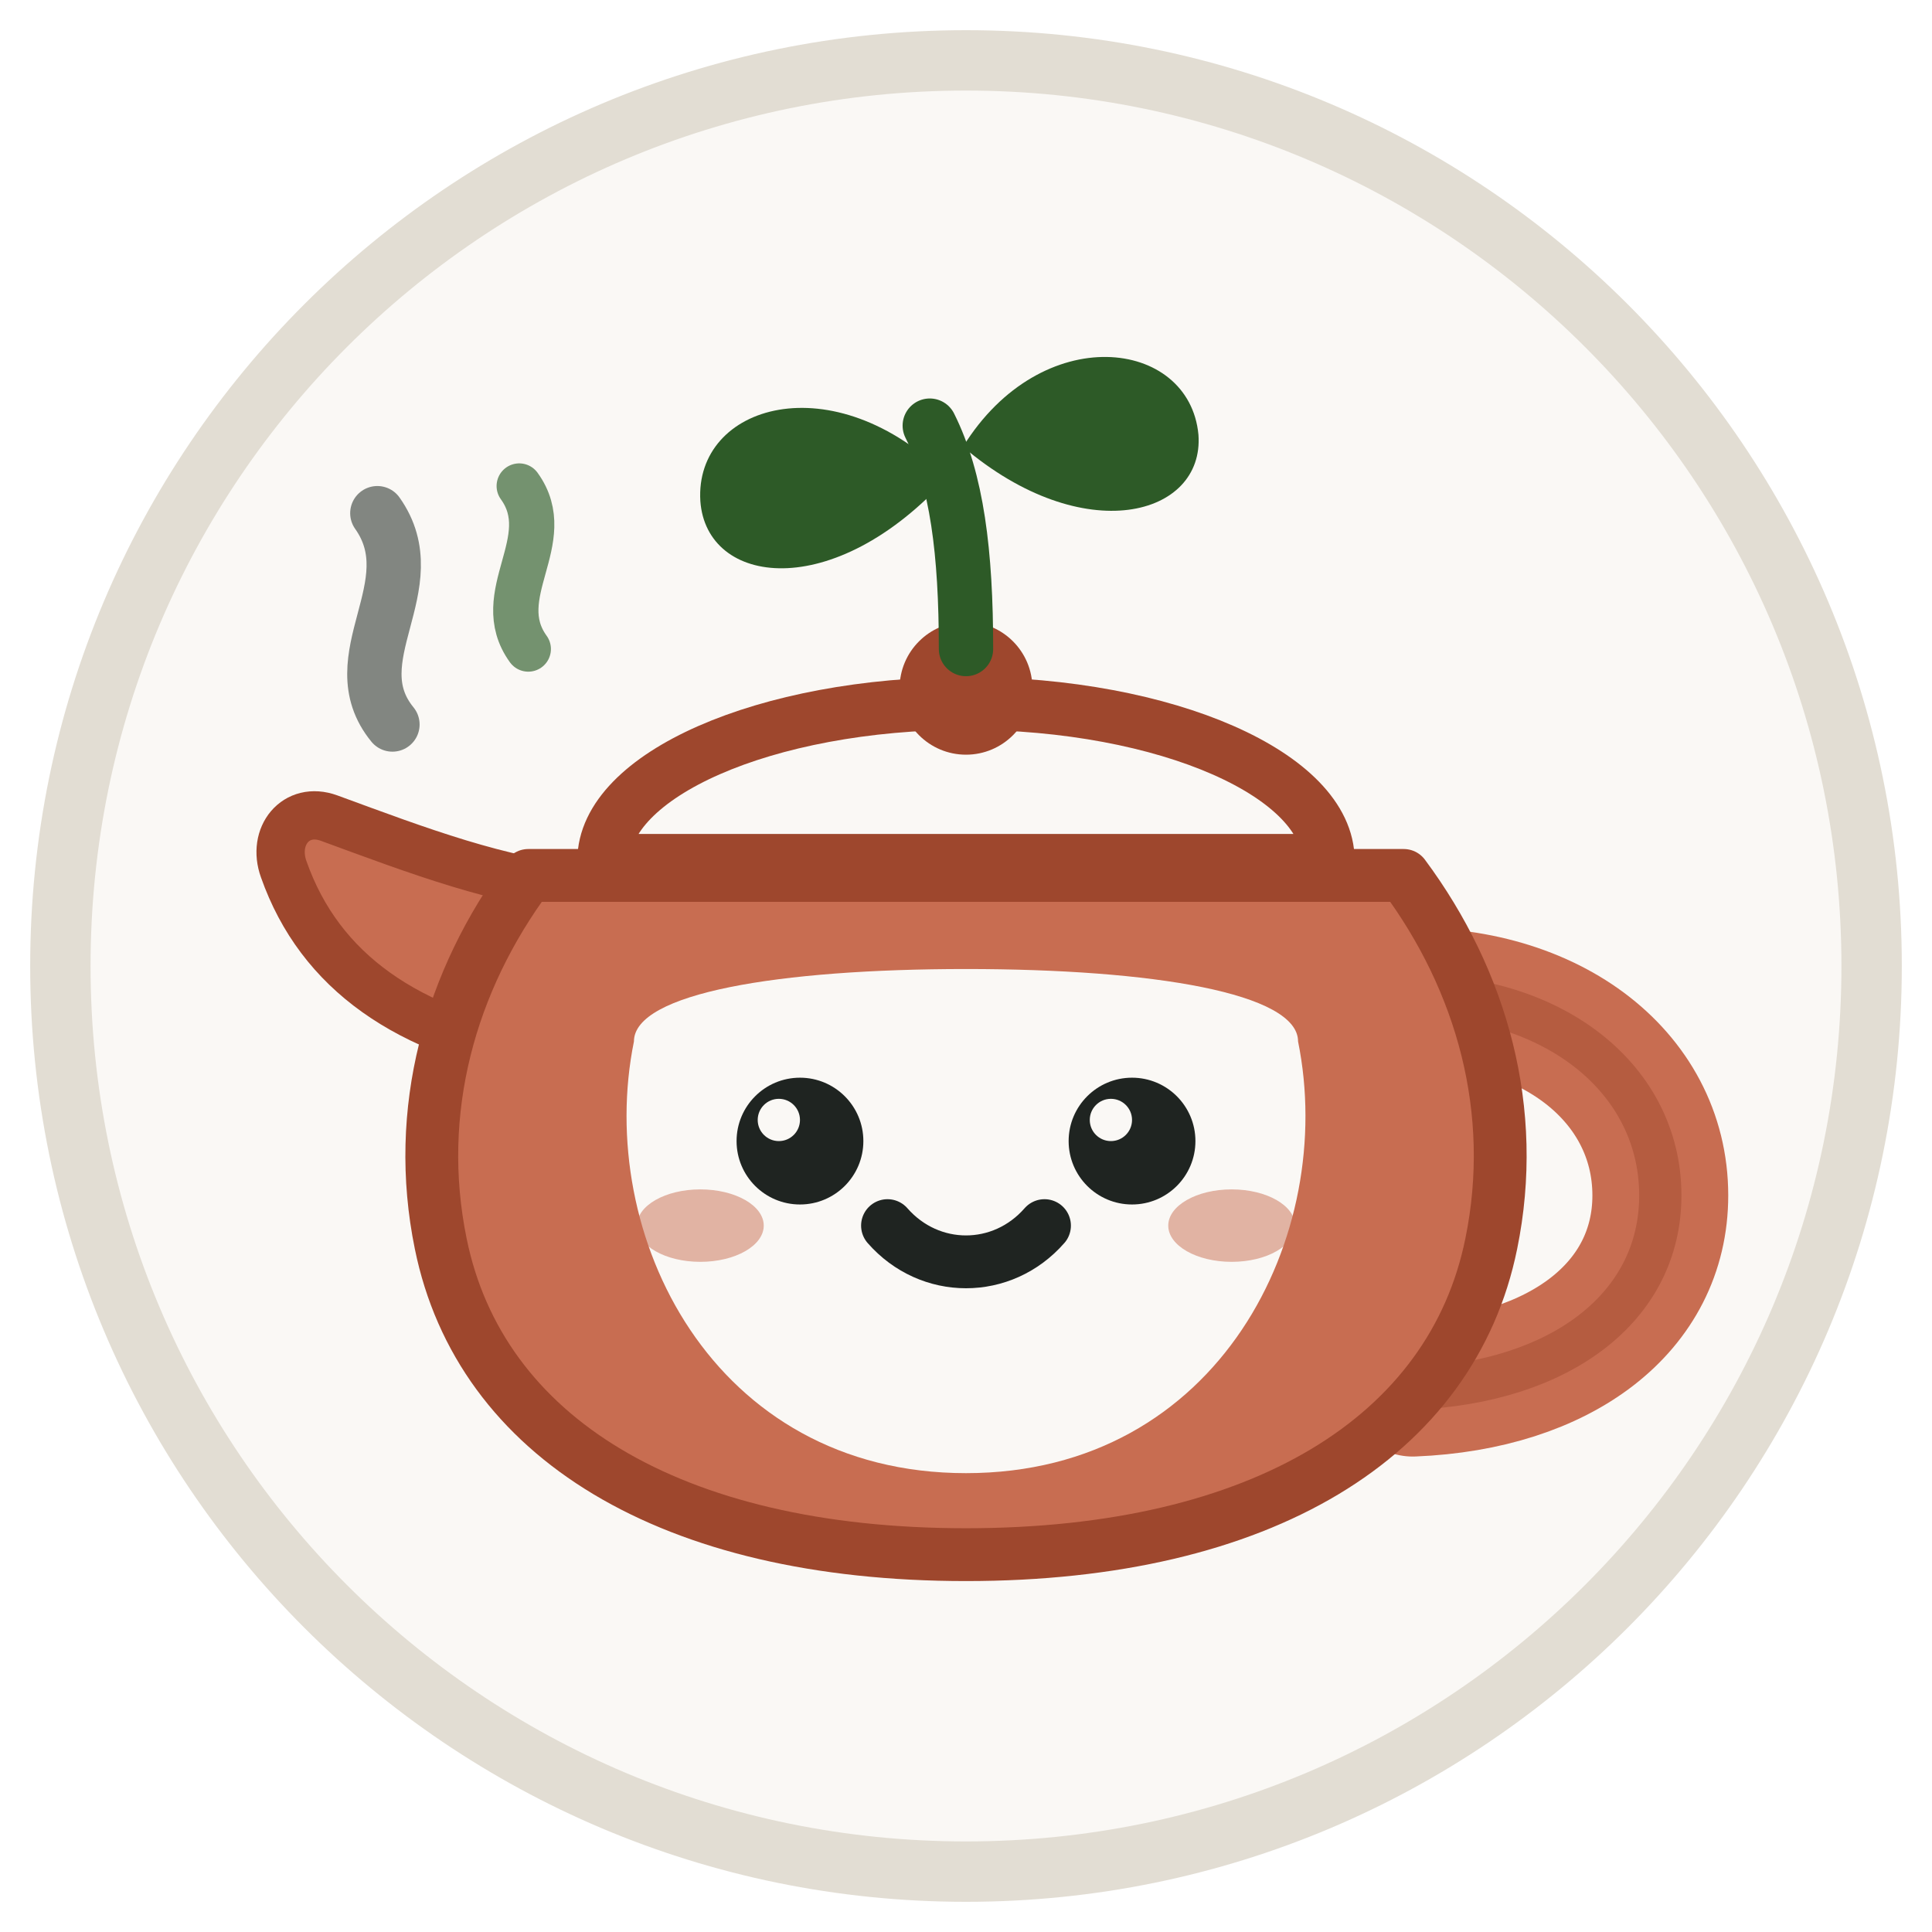
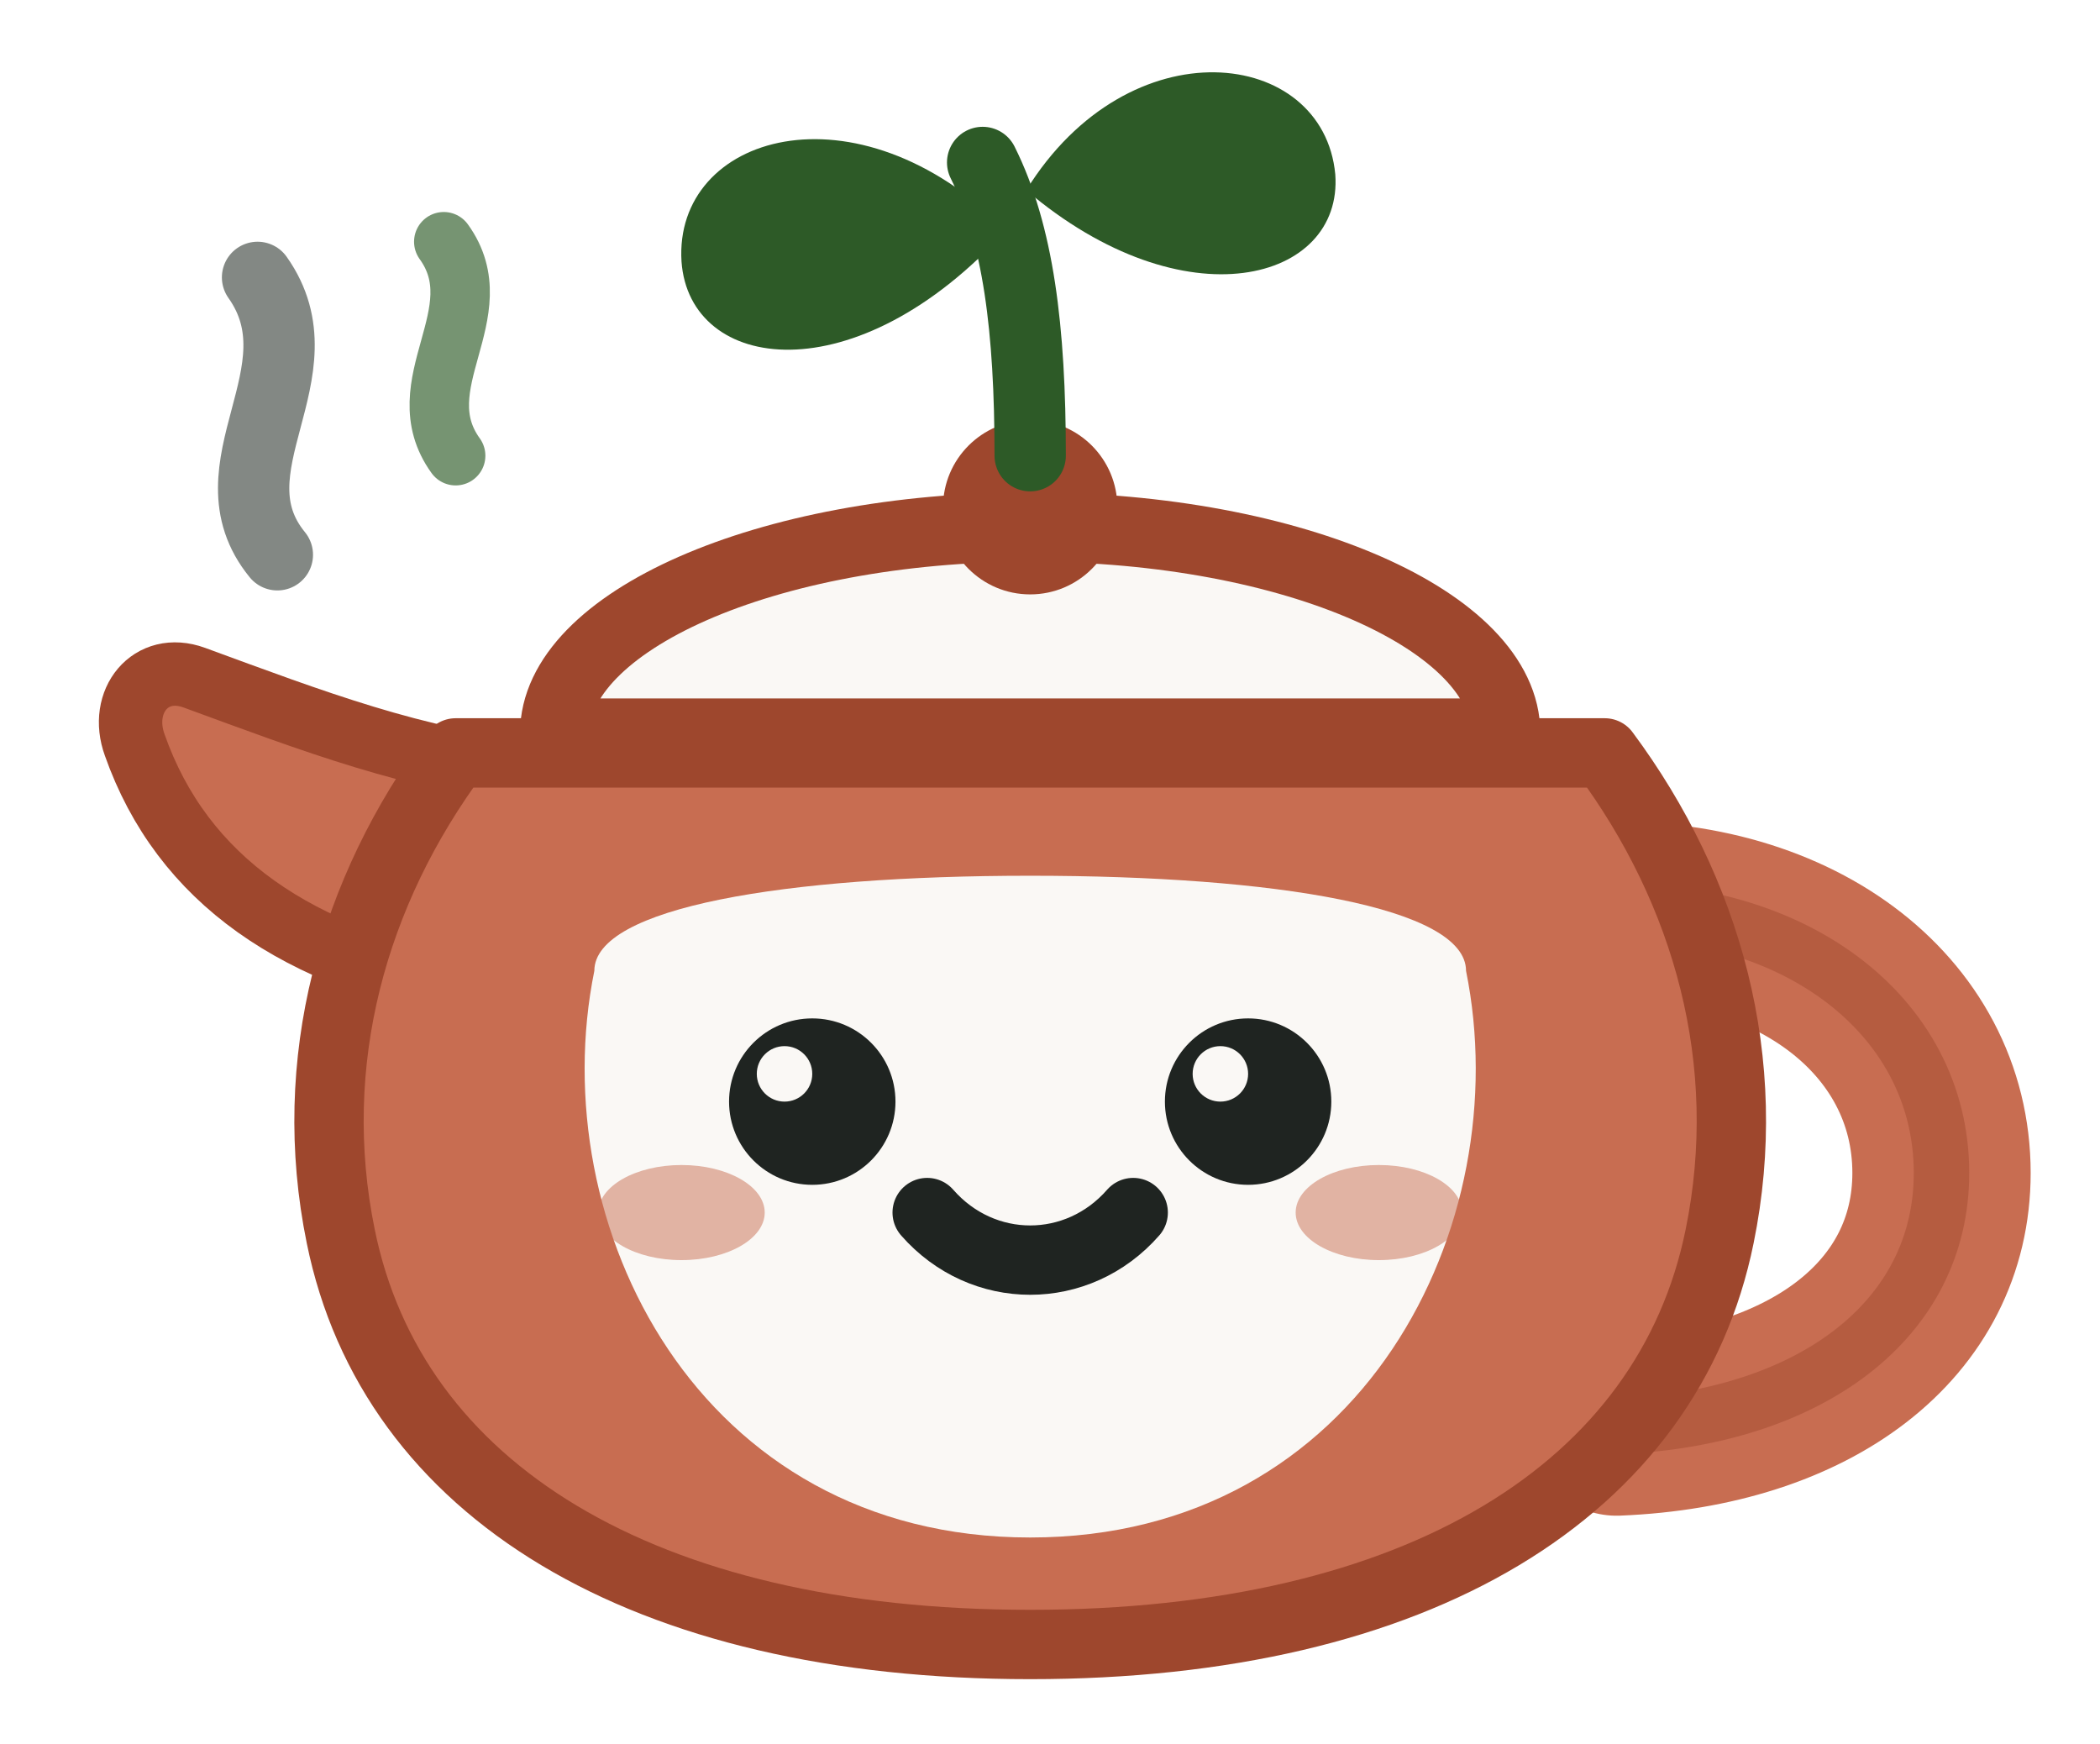
- <svg xmlns="http://www.w3.org/2000/svg" viewBox="0 0 64 64" role="img" aria-label="Koko, the TeapotsCool Kyusu tea spirit">
-   <circle cx="32" cy="32" r="30" fill="#FAF8F5" stroke="#E2DDD3" stroke-width="2" />
+ <svg xmlns="http://www.w3.org/2000/svg" viewBox="6 10 53 44" role="img" aria-label="Koko, the TeapotsCool Kyusu tea spirit">
  <path d="M13 24c-1.8-2.2 1.2-4.6-.5-7" fill="none" stroke="#4E5650" stroke-width="1.8" stroke-linecap="round" opacity="0.7" />
  <path d="M17.5 21.5c-1.3-1.8 1-3.6-.3-5.4" fill="none" stroke="#2D5A27" stroke-width="1.5" stroke-linecap="round" opacity="0.65" />
  <path d="M46 33c5.2-.3 9 2.6 9 6.6 0 3.7-3.3 6.2-8.2 6.4" fill="none" stroke="#C86D51" stroke-width="4.5" stroke-linecap="round" />
  <path d="M46 33c5.2-.3 9 2.6 9 6.6 0 3.7-3.3 6.2-8.2 6.4" fill="none" stroke="#9E472D" stroke-width="1.4" stroke-linecap="round" opacity="0.45" />
  <path d="M18 35c-4.5-.8-7.4-2.8-8.6-6.2-.4-1.1.4-2.1 1.5-1.7 3 1.1 5.6 2.1 8.6 2.4" fill="#C86D51" stroke="#9E472D" stroke-width="1.6" stroke-linejoin="round" />
  <path d="M17.5 29c-2.6 3.5-3.8 7.8-2.9 12.2 1.3 6.4 7.6 10.3 17.4 10.3s16.1-3.9 17.4-10.3c.9-4.4-.3-8.7-2.9-12.2H17.5Z" fill="#C86D51" stroke="#9E472D" stroke-width="1.75" stroke-linejoin="round" />
  <path d="M21 34.5c0-1.6 4.8-2.4 11-2.4s11 .8 11 2.4c1.3 6.4-2.6 14.3-11 14.3s-12.3-7.9-11-14.3Z" fill="#FAF8F5" />
  <path d="M20 28.5c0-2.8 5.3-5.2 12-5.2s12 2.4 12 5.2H20Z" fill="#FAF8F5" stroke="#9E472D" stroke-width="1.75" stroke-linejoin="round" />
  <circle cx="32" cy="22.8" r="2.2" fill="#9E472D" />
  <path d="M32 21.5c0-3.2-.3-5.6-1.2-7.4" fill="none" stroke="#2D5A27" stroke-width="1.8" stroke-linecap="round" />
  <path d="M31.4 15.8c-3.8-3.8-8.4-2.4-8.2.8.2 2.8 4.4 3.4 8.2-.8Z" fill="#2D5A27" />
  <path d="M31.9 14.8c2.6-4.2 7.5-3.6 7.8-.4.2 2.7-3.8 3.8-7.8.4Z" fill="#2D5A27" />
  <circle cx="26.5" cy="37.8" r="2.1" fill="#1F2421" />
  <circle cx="25.8" cy="37.1" r="0.7" fill="#FAF8F5" />
  <circle cx="37.5" cy="37.8" r="2.1" fill="#1F2421" />
  <circle cx="36.8" cy="37.1" r="0.7" fill="#FAF8F5" />
  <ellipse cx="23.2" cy="40.6" rx="2.1" ry="1.2" fill="#C86D51" opacity="0.5" />
  <ellipse cx="40.8" cy="40.6" rx="2.1" ry="1.2" fill="#C86D51" opacity="0.5" />
  <path d="M29.4 40.6c1.4 1.6 3.8 1.6 5.2 0" fill="none" stroke="#1F2421" stroke-width="1.75" stroke-linecap="round" />
</svg>
